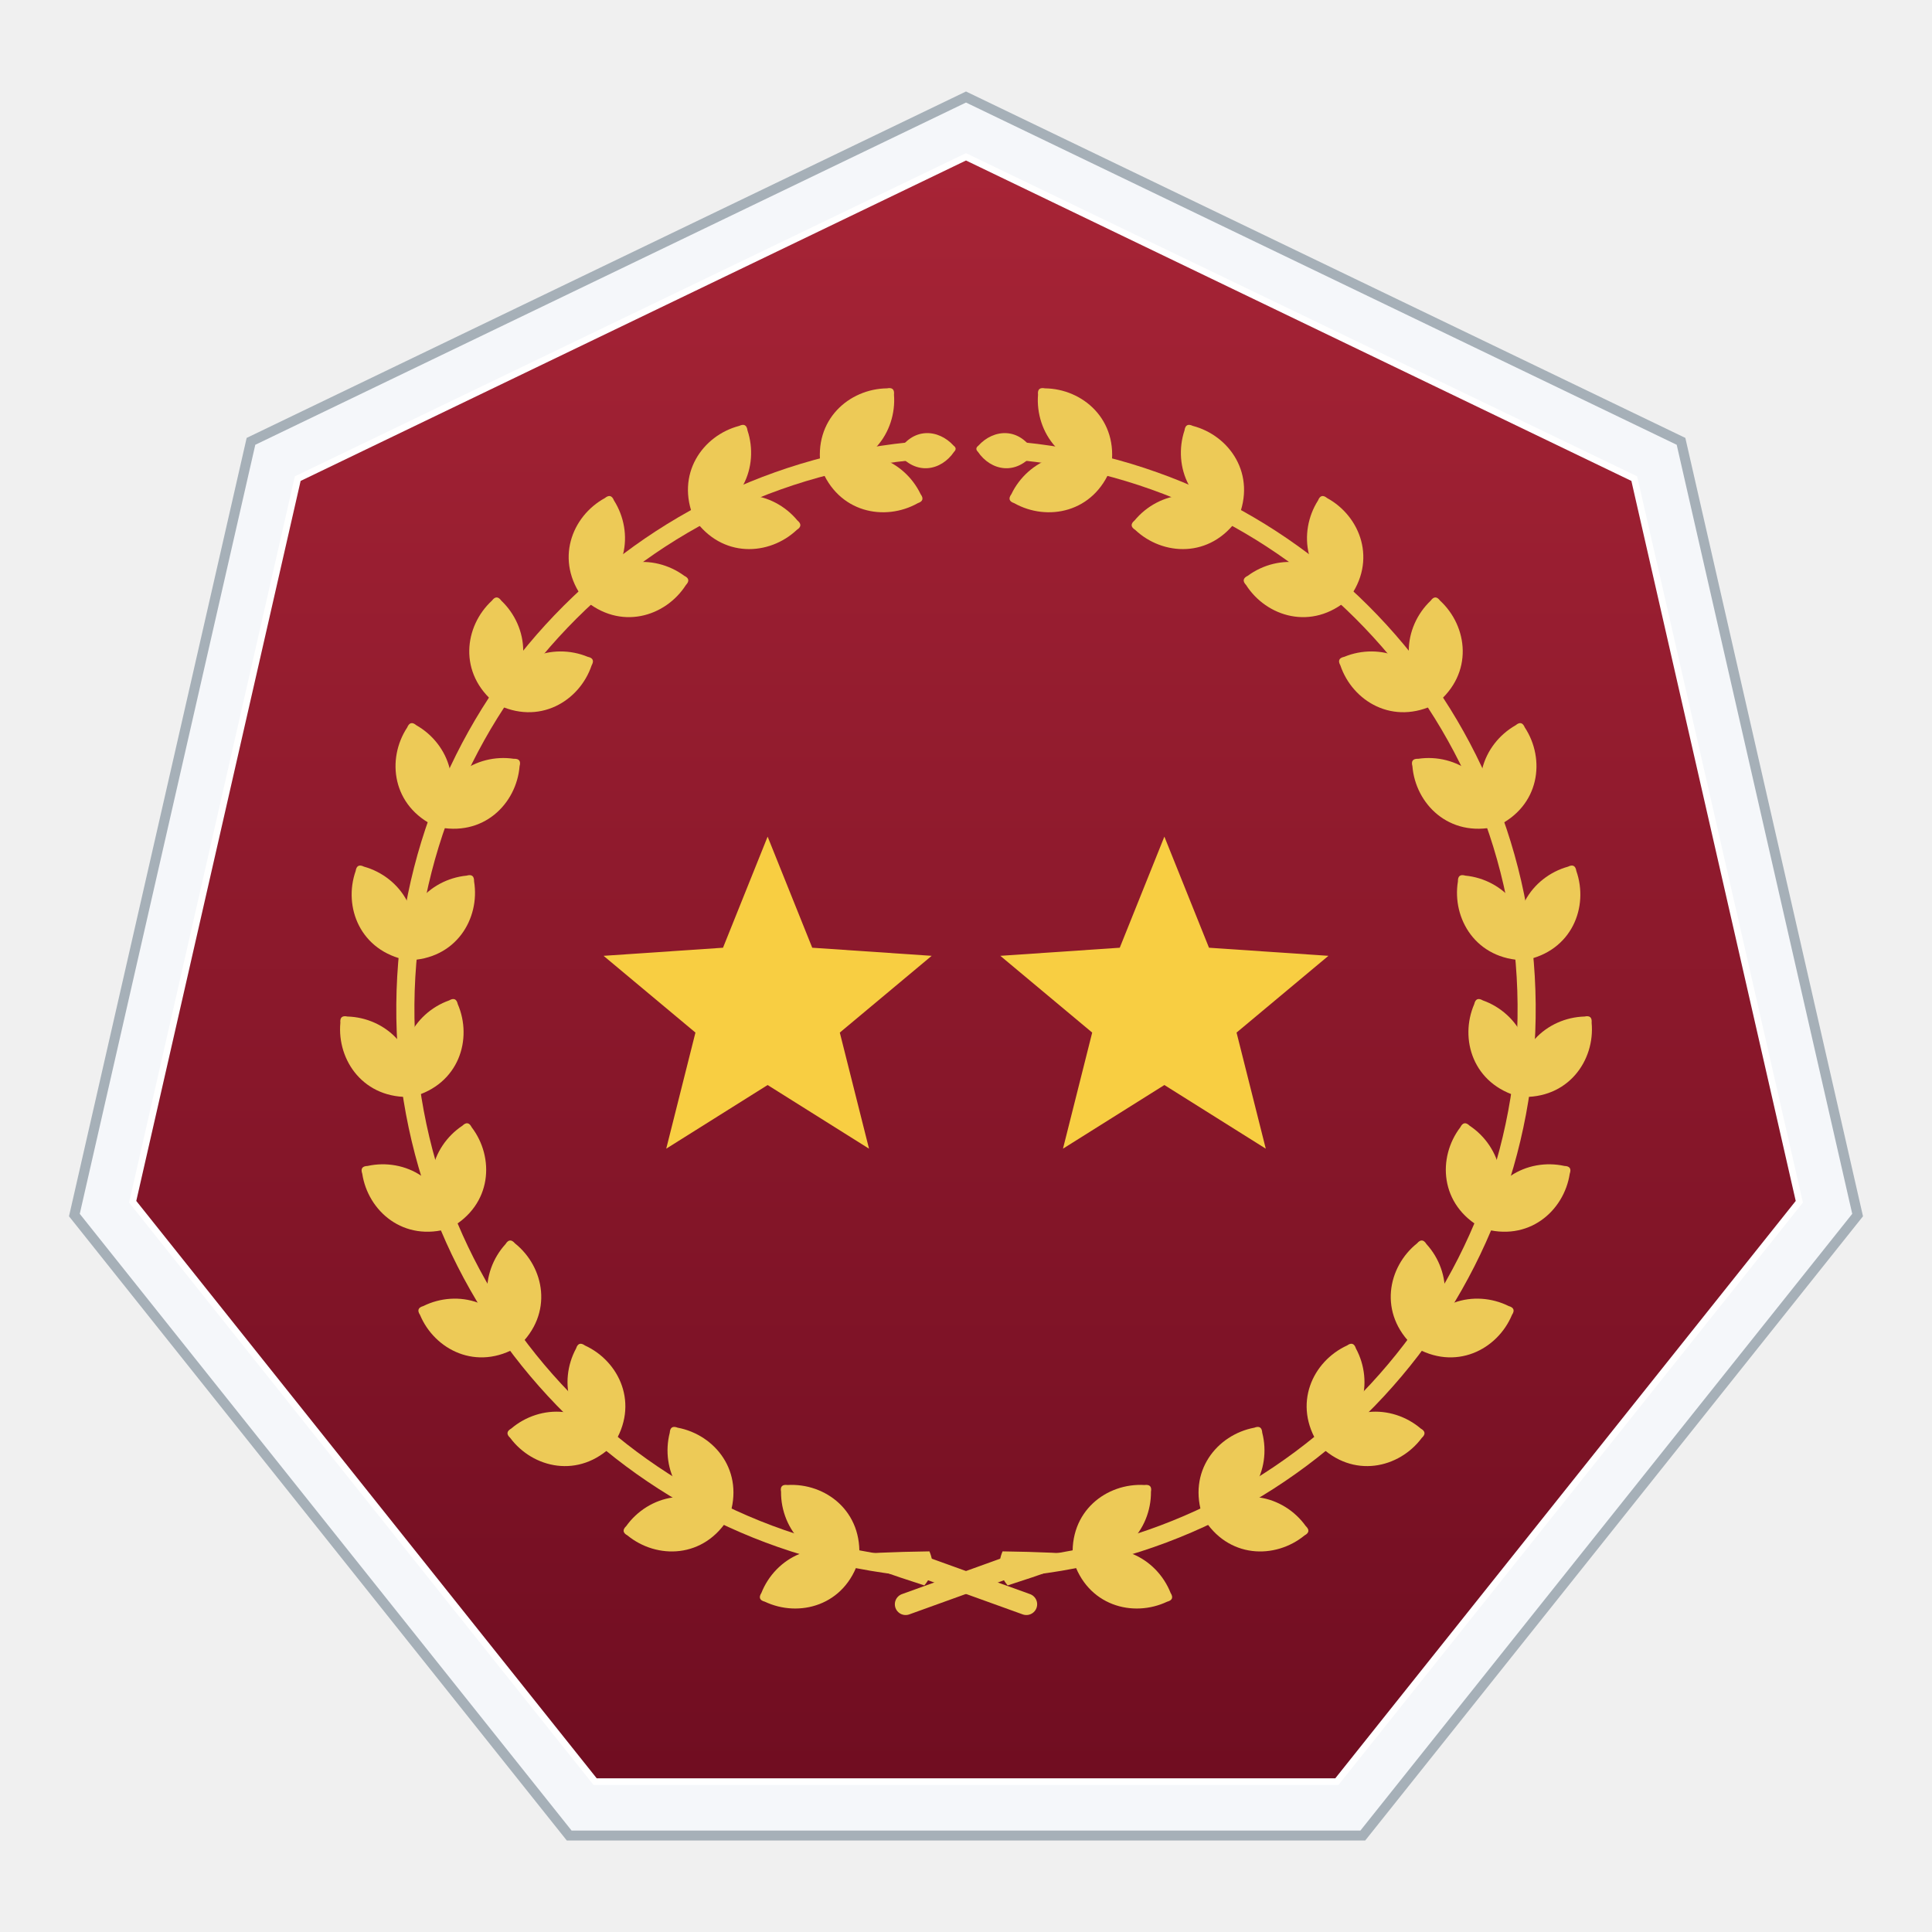
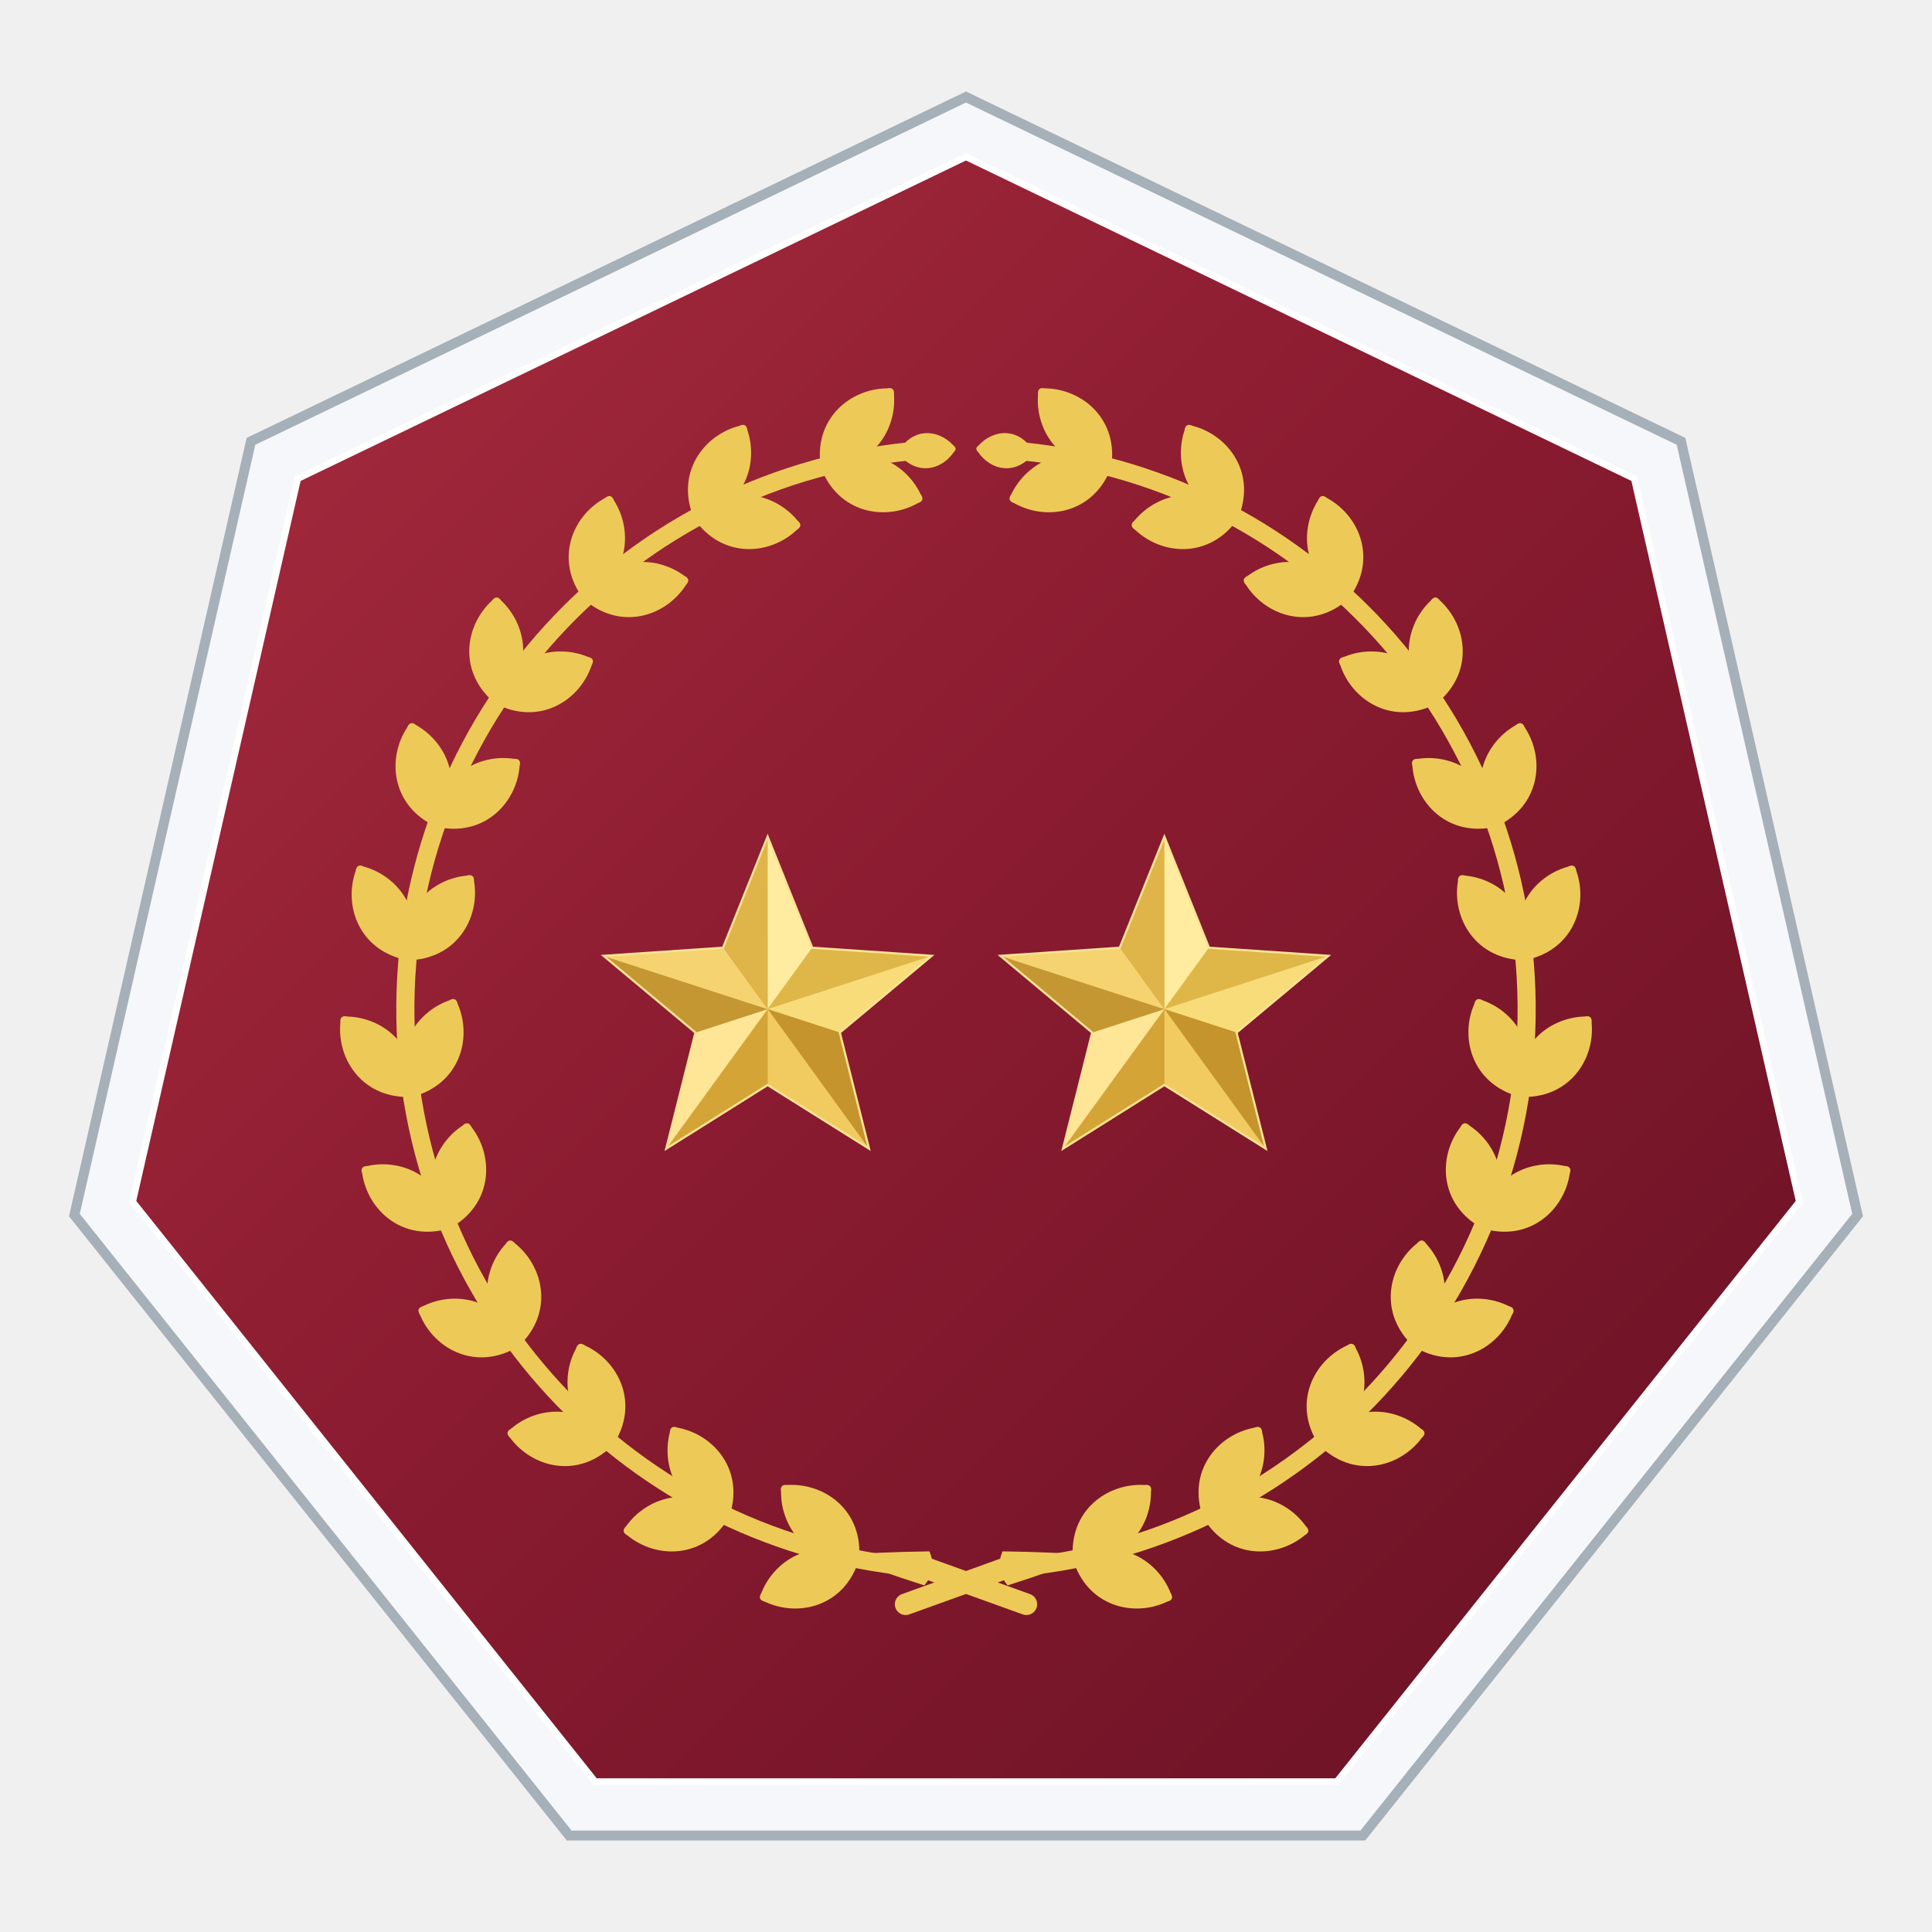
<svg xmlns="http://www.w3.org/2000/svg" viewBox="0 0 224 224" width="896" height="896">
  <defs>
    <linearGradient id="steel" x1="0" y1="0" x2="1" y2="1" gradientUnits="objectBoundingBox">
      <stop offset="0" stop-color="#fafcfd" />
      <stop offset=".28" stop-color="#b3bdc6" />
      <stop offset=".5" stop-color="#f4f7fa" />
      <stop offset=".72" stop-color="#8a959f" />
      <stop offset="1" stop-color="#dfe6ec" />
    </linearGradient>
    <linearGradient id="silverFace" x1="0" y1="0" x2="0.85" y2="1">
      <stop stop-color="#ffffff" />
      <stop offset=".48" stop-color="#e0e7ed" />
      <stop offset="1" stop-color="#a9b4bf" />
    </linearGradient>
    <linearGradient id="silverDark" x1="0" y1="0" x2="1" y2="1">
      <stop stop-color="#26313b" />
      <stop offset=".5" stop-color="#7e8a96" />
      <stop offset="1" stop-color="#1c252d" />
    </linearGradient>
-     <linearGradient id="charcoal" x1="0" y1="0" x2="0" y2="1">
-       <stop stop-color="#20252b" />
-       <stop offset="1" stop-color="#0c1015" />
+     <linearGradient id="academyBackground" gradientUnits="userSpaceOnUse" x1="0" y1="0" x2="224" y2="224">
+       <stop offset="0" stop-color="#eef3f6" />
+       <stop offset=".48" stop-color="#dce4eb" />
+       <stop offset="1" stop-color="#aebbc8" />
    </linearGradient>
-     <linearGradient id="army" x1="0" y1="0" x2="0" y2="1">
-       <stop stop-color="#355537" />
-       <stop offset="1" stop-color="#1c3526" />
+     <linearGradient id="charcoal" gradientUnits="userSpaceOnUse" x1="0" y1="0" x2="224" y2="224">
+       <stop offset="0" stop-color="#25323c" />
+       <stop offset=".48" stop-color="#182128" />
+       <stop offset="1" stop-color="#0c131b" />
    </linearGradient>
-     <linearGradient id="sapphire" x1="0" y1="0" x2="0" y2="1">
-       <stop stop-color="#123b61" />
-       <stop offset="1" stop-color="#081f39" />
+     <linearGradient id="navy" gradientUnits="userSpaceOnUse" x1="0" y1="0" x2="224" y2="224">
+       <stop offset="0" stop-color="#263442" />
+       <stop offset=".48" stop-color="#172431" />
+       <stop offset="1" stop-color="#0d1722" />
    </linearGradient>
-     <linearGradient id="ruby" x1="0" y1="0" x2="0" y2="1">
-       <stop stop-color="#a72436" />
-       <stop offset="1" stop-color="#700d21" />
+     <linearGradient id="army" gradientUnits="userSpaceOnUse" x1="0" y1="0" x2="224" y2="224">
+       <stop offset="0" stop-color="#3f6041" />
+       <stop offset=".48" stop-color="#294a32" />
+       <stop offset="1" stop-color="#182e22" />
    </linearGradient>
-     <linearGradient id="obsidian" x1="0" y1="0" x2="0" y2="1">
-       <stop stop-color="#1e2225" />
-       <stop offset="1" stop-color="#070b0e" />
+     <linearGradient id="sapphire" gradientUnits="userSpaceOnUse" x1="0" y1="0" x2="224" y2="224">
+       <stop offset="0" stop-color="#20476b" />
+       <stop offset=".48" stop-color="#103451" />
+       <stop offset="1" stop-color="#091e34" />
    </linearGradient>
-     <linearGradient id="crimson" x1="0" y1="0" x2="0" y2="1">
-       <stop stop-color="#aa1830" />
-       <stop offset="1" stop-color="#5c091b" />
+     <linearGradient id="ruby" gradientUnits="userSpaceOnUse" x1="0" y1="0" x2="224" y2="224">
+       <stop offset="0" stop-color="#af3042" />
+       <stop offset=".48" stop-color="#8a1b30" />
+       <stop offset="1" stop-color="#620f22" />
+     </linearGradient>
+     <linearGradient id="obsidian" gradientUnits="userSpaceOnUse" x1="0" y1="0" x2="224" y2="224">
+       <stop offset="0" stop-color="#2d3439" />
+       <stop offset=".48" stop-color="#191f24" />
+       <stop offset="1" stop-color="#080d12" />
+     </linearGradient>
+     <linearGradient id="crimson" gradientUnits="userSpaceOnUse" x1="0" y1="0" x2="224" y2="224">
+       <stop offset="0" stop-color="#b62b3e" />
+       <stop offset=".48" stop-color="#8b172c" />
+       <stop offset="1" stop-color="#580e21" />
    </linearGradient>
    <linearGradient id="gold" x1="0" y1="0" x2=".8" y2="1">
      <stop stop-color="#fff0a7" />
      <stop offset=".35" stop-color="#f5d66d" />
      <stop offset=".7" stop-color="#dfaf3e" />
      <stop offset="1" stop-color="#b88124" />
    </linearGradient>
    <linearGradient id="supremeGold" x1="0" y1="0" x2="1" y2="1">
      <stop stop-color="#fff5b8" />
      <stop offset=".28" stop-color="#f8db75" />
      <stop offset=".6" stop-color="#eabd4b" />
      <stop offset="1" stop-color="#a7681c" />
    </linearGradient>
  </defs>
  <polygon points="112,10.607 195.402,50.772 216,141.019 158.284,213.393 65.716,213.393 8,141.019 28.598,50.772" fill="#a6b0b8" />
  <polygon points="112,11.888 194.401,51.57 214.752,140.735 157.729,212.239 66.271,212.239 9.248,140.735 29.599,51.57" fill="#f5f7fa" />
  <polygon points="112,17.755 189.814,55.228 209.032,139.429 155.183,206.953 68.817,206.953 14.968,139.429 34.186,55.228" fill="#ffffff" />
  <polygon points="112,18.608 189.146,55.76 208.2,139.239 154.813,206.184 69.187,206.184 15.8,139.239 34.854,55.76" fill="url(#ruby)" />
  <g data-general-layout="optical" transform="translate(0 5)">
    <g data-laurel="general" data-circle-radius="65">
      <g>
        <path d="M107.466,176.842 A65 65 0 0 1 108.598,47.089" fill="none" stroke="#edca57" stroke-width="2.1" stroke-linecap="round" />
        <path d="M107.761,174.869 Q101.561,174.951 97.378,175.334 Q101.266,176.924 107.171,178.815 Q108.676,177.023 107.761,174.869Z" fill="#edca57" data-branch-root="tapered" />
        <path d="M99.597 175.806 C100.114 170.199 95.673 166.917 91.305 167.174 Q90.388 167.054 90.555 167.963 C90.52 172.339 94.025 176.607 99.597 175.806Z" fill="#edca57" />
        <path d="M99.597 175.806 C94.731 172.975 89.883 175.62 88.276 179.69 Q87.78 180.471 88.675 180.702 C92.629 182.577 97.976 181.198 99.597 175.806Z" fill="#edca57" />
        <path d="M84.53 170.91 C86.388 165.595 82.873 161.336 78.572 160.529 Q77.711 160.19 77.653 161.113 C76.561 165.35 78.929 170.339 84.53 170.91Z" fill="#edca57" />
        <path d="M84.53 170.91 C80.492 166.986 75.149 168.379 72.605 171.94 Q71.935 172.577 72.747 173.019 C76.13 175.795 81.653 175.75 84.53 170.91Z" fill="#edca57" />
        <path d="M71.094 162.514 C74.183 157.807 71.802 152.824 67.824 151 Q67.072 150.463 66.792 151.345 C64.707 155.192 65.797 160.606 71.094 162.514Z" fill="#edca57" />
        <path d="M71.094 162.514 C68.126 157.73 62.604 157.79 59.274 160.629 Q58.47 161.085 59.152 161.71 C61.762 165.222 67.132 166.514 71.094 162.514Z" fill="#edca57" />
        <path d="M60.089 151.118 C64.224 147.297 63.12 141.886 59.702 139.155 Q59.101 138.452 58.617 139.239 C55.663 142.468 55.411 147.985 60.089 151.118Z" fill="#edca57" />
        <path d="M60.089 151.118 C58.366 145.758 52.994 144.479 49.076 146.429 Q48.185 146.677 48.695 147.448 C50.379 151.488 55.276 154.04 60.089 151.118Z" fill="#edca57" />
        <path d="M52.167 137.398 C57.104 134.691 57.342 129.174 54.686 125.696 Q54.273 124.869 53.613 125.515 C49.966 127.934 48.386 133.226 52.167 137.398Z" fill="#edca57" />
        <path d="M52.167 137.398 C51.792 131.78 46.889 129.24 42.616 130.183 Q41.692 130.209 42 131.081 C42.657 135.407 46.791 139.069 52.167 137.398Z" fill="#edca57" />
        <path d="M47.8 122.168 C53.245 120.736 54.811 115.44 53.075 111.423 Q52.875 110.521 52.077 110.989 C47.954 112.453 45.141 117.206 47.8 122.168Z" fill="#edca57" />
        <path d="M47.8 122.168 C48.796 116.627 44.652 112.976 40.278 112.858 Q39.375 112.659 39.463 113.579 C39.054 117.936 42.179 122.489 47.8 122.168Z" fill="#edca57" />
        <path d="M47.247 106.335 C52.877 106.263 55.677 101.503 54.965 97.185 Q54.989 96.261 54.102 96.522 C49.746 96.945 45.868 100.876 47.247 106.335Z" fill="#edca57" />
        <path d="M47.247 106.335 C49.554 101.199 46.417 96.654 42.201 95.481 Q41.373 95.07 41.236 95.984 C39.784 100.113 41.716 105.286 47.247 106.335Z" fill="#edca57" />
        <path d="M50.541 90.838 C56.021 92.13 59.89 88.189 60.243 83.827 Q60.49 82.936 59.566 82.975 C55.238 82.332 50.523 85.208 50.541 90.838Z" fill="#edca57" />
        <path d="M50.541 90.838 C54.022 86.413 52.077 81.244 48.27 79.086 Q47.566 78.487 47.213 79.341 C44.805 82.995 45.428 88.482 50.541 90.838Z" fill="#edca57" />
        <path d="M57.486 76.598 C62.491 79.178 67.198 76.29 68.596 72.143 Q69.051 71.338 68.145 71.153 C64.101 69.481 58.831 71.131 57.486 76.598Z" fill="#edca57" />
        <path d="M57.486 76.598 C61.934 73.146 61.298 67.661 58.126 64.646 Q57.588 63.894 57.038 64.637 C53.818 67.601 53.094 73.076 57.486 76.598Z" fill="#edca57" />
        <path d="M67.67 64.462 C71.902 68.176 77.168 66.512 79.528 62.826 Q80.164 62.156 79.33 61.757 C75.81 59.156 70.297 59.482 67.67 64.462Z" fill="#edca57" />
        <path d="M67.67 64.462 C72.821 62.188 73.531 56.712 71.182 53.019 Q70.842 52.16 70.129 52.748 C66.288 54.844 64.261 59.981 67.67 64.462Z" fill="#edca57" />
        <path d="M80.487 55.15 C83.695 59.777 89.207 59.437 92.388 56.431 Q93.168 55.935 92.455 55.345 C89.669 51.971 84.241 50.954 80.487 55.15Z" fill="#edca57" />
        <path d="M80.487 55.15 C86.035 54.19 88.049 49.048 86.664 44.897 Q86.541 43.98 85.707 44.378 C81.473 45.483 78.263 49.977 80.487 55.15Z" fill="#edca57" />
        <path d="M95.177 49.215 C97.17 54.48 102.6 55.484 106.414 53.337 Q107.291 53.044 106.742 52.3 C104.855 48.352 99.834 46.052 95.177 49.215Z" fill="#edca57" />
        <path d="M95.177 49.215 C100.792 49.626 103.99 45.123 103.65 40.76 Q103.753 39.842 102.847 40.026 C98.471 40.074 94.27 43.658 95.177 49.215Z" fill="#edca57" />
        <path d="M104.078 47.485 C106.179 50.218 109.135 49.568 110.619 47.382 Q111.001 47 110.569 46.676 C108.796 44.718 105.778 44.486 104.078 47.485Z" fill="#edca57" />
        <path d="M107.466,176.842 L119 181" fill="none" stroke="#edca57" stroke-width="2.5" stroke-linecap="round" />
      </g>
      <g transform="translate(224 0) scale(-1 1)">
        <path d="M107.466,176.842 A65 65 0 0 1 108.598,47.089" fill="none" stroke="#edca57" stroke-width="2.1" stroke-linecap="round" />
        <path d="M107.761,174.869 Q101.561,174.951 97.378,175.334 Q101.266,176.924 107.171,178.815 Q108.676,177.023 107.761,174.869Z" fill="#edca57" data-branch-root="tapered" />
        <path d="M99.597 175.806 C100.114 170.199 95.673 166.917 91.305 167.174 Q90.388 167.054 90.555 167.963 C90.52 172.339 94.025 176.607 99.597 175.806Z" fill="#edca57" />
        <path d="M99.597 175.806 C94.731 172.975 89.883 175.62 88.276 179.69 Q87.78 180.471 88.675 180.702 C92.629 182.577 97.976 181.198 99.597 175.806Z" fill="#edca57" />
        <path d="M84.53 170.91 C86.388 165.595 82.873 161.336 78.572 160.529 Q77.711 160.19 77.653 161.113 C76.561 165.35 78.929 170.339 84.53 170.91Z" fill="#edca57" />
        <path d="M84.53 170.91 C80.492 166.986 75.149 168.379 72.605 171.94 Q71.935 172.577 72.747 173.019 C76.13 175.795 81.653 175.75 84.53 170.91Z" fill="#edca57" />
        <path d="M71.094 162.514 C74.183 157.807 71.802 152.824 67.824 151 Q67.072 150.463 66.792 151.345 C64.707 155.192 65.797 160.606 71.094 162.514Z" fill="#edca57" />
        <path d="M71.094 162.514 C68.126 157.73 62.604 157.79 59.274 160.629 Q58.47 161.085 59.152 161.71 C61.762 165.222 67.132 166.514 71.094 162.514Z" fill="#edca57" />
        <path d="M60.089 151.118 C64.224 147.297 63.12 141.886 59.702 139.155 Q59.101 138.452 58.617 139.239 C55.663 142.468 55.411 147.985 60.089 151.118Z" fill="#edca57" />
        <path d="M60.089 151.118 C58.366 145.758 52.994 144.479 49.076 146.429 Q48.185 146.677 48.695 147.448 C50.379 151.488 55.276 154.04 60.089 151.118Z" fill="#edca57" />
        <path d="M52.167 137.398 C57.104 134.691 57.342 129.174 54.686 125.696 Q54.273 124.869 53.613 125.515 C49.966 127.934 48.386 133.226 52.167 137.398Z" fill="#edca57" />
        <path d="M52.167 137.398 C51.792 131.78 46.889 129.24 42.616 130.183 Q41.692 130.209 42 131.081 C42.657 135.407 46.791 139.069 52.167 137.398Z" fill="#edca57" />
        <path d="M47.8 122.168 C53.245 120.736 54.811 115.44 53.075 111.423 Q52.875 110.521 52.077 110.989 C47.954 112.453 45.141 117.206 47.8 122.168Z" fill="#edca57" />
        <path d="M47.8 122.168 C48.796 116.627 44.652 112.976 40.278 112.858 Q39.375 112.659 39.463 113.579 C39.054 117.936 42.179 122.489 47.8 122.168Z" fill="#edca57" />
        <path d="M47.247 106.335 C52.877 106.263 55.677 101.503 54.965 97.185 Q54.989 96.261 54.102 96.522 C49.746 96.945 45.868 100.876 47.247 106.335Z" fill="#edca57" />
        <path d="M47.247 106.335 C49.554 101.199 46.417 96.654 42.201 95.481 Q41.373 95.07 41.236 95.984 C39.784 100.113 41.716 105.286 47.247 106.335Z" fill="#edca57" />
        <path d="M50.541 90.838 C56.021 92.13 59.89 88.189 60.243 83.827 Q60.49 82.936 59.566 82.975 C55.238 82.332 50.523 85.208 50.541 90.838Z" fill="#edca57" />
        <path d="M50.541 90.838 C54.022 86.413 52.077 81.244 48.27 79.086 Q47.566 78.487 47.213 79.341 C44.805 82.995 45.428 88.482 50.541 90.838Z" fill="#edca57" />
        <path d="M57.486 76.598 C62.491 79.178 67.198 76.29 68.596 72.143 Q69.051 71.338 68.145 71.153 C64.101 69.481 58.831 71.131 57.486 76.598Z" fill="#edca57" />
        <path d="M57.486 76.598 C61.934 73.146 61.298 67.661 58.126 64.646 Q57.588 63.894 57.038 64.637 C53.818 67.601 53.094 73.076 57.486 76.598Z" fill="#edca57" />
        <path d="M67.67 64.462 C71.902 68.176 77.168 66.512 79.528 62.826 Q80.164 62.156 79.33 61.757 C75.81 59.156 70.297 59.482 67.67 64.462Z" fill="#edca57" />
        <path d="M67.67 64.462 C72.821 62.188 73.531 56.712 71.182 53.019 Q70.842 52.16 70.129 52.748 C66.288 54.844 64.261 59.981 67.67 64.462Z" fill="#edca57" />
        <path d="M80.487 55.15 C83.695 59.777 89.207 59.437 92.388 56.431 Q93.168 55.935 92.455 55.345 C89.669 51.971 84.241 50.954 80.487 55.15Z" fill="#edca57" />
        <path d="M80.487 55.15 C86.035 54.19 88.049 49.048 86.664 44.897 Q86.541 43.98 85.707 44.378 C81.473 45.483 78.263 49.977 80.487 55.15Z" fill="#edca57" />
        <path d="M95.177 49.215 C97.17 54.48 102.6 55.484 106.414 53.337 Q107.291 53.044 106.742 52.3 C104.855 48.352 99.834 46.052 95.177 49.215Z" fill="#edca57" />
        <path d="M95.177 49.215 C100.792 49.626 103.99 45.123 103.65 40.76 Q103.753 39.842 102.847 40.026 C98.471 40.074 94.27 43.658 95.177 49.215Z" fill="#edca57" />
        <path d="M104.078 47.485 C106.179 50.218 109.135 49.568 110.619 47.382 Q111.001 47 110.569 46.676 C108.796 44.718 105.778 44.486 104.078 47.485Z" fill="#edca57" />
        <path d="M107.466,176.842 L119 181" fill="none" stroke="#edca57" stroke-width="2.5" stroke-linecap="round" />
      </g>
    </g>
    <g data-star-count="2" data-star-radius="20">
-       <polygon points="89,92 94.173,104.881 108.021,105.82 97.369,114.719 100.756,128.18 89,120.8 77.244,128.18 80.631,114.719 69.979,105.82 83.827,104.881" fill="#f8ce42" data-star-style="flat" />
-       <polygon points="135,92 140.173,104.881 154.021,105.82 143.369,114.719 146.756,128.18 135,120.8 123.244,128.18 126.631,114.719 115.979,105.82 129.827,104.881" fill="#f8ce42" data-star-style="flat" />
+       <g data-star-style="ceremonial">
+         <polygon points="89,92 94.173,104.881 108.021,105.82 97.369,114.719 100.756,128.18 89,120.8 77.244,128.18 80.631,114.719 69.979,105.82 83.827,104.881" fill="url(#gold)" />
+         <polygon points="89,112 89,92 94.173,104.881" fill="#ffeca0" />
+         <polygon points="89,112 94.173,104.881 108.021,105.82" fill="#dfb748" />
+         <polygon points="89,112 108.021,105.82 97.369,114.719" fill="#f8dc79" />
+         <polygon points="89,112 97.369,114.719 100.756,128.18" fill="#c5942d" />
+         <polygon points="89,112 100.756,128.18 89,120.8" fill="#f1cb60" />
+         <polygon points="89,112 89,120.8 77.244,128.18" fill="#d4a437" />
+         <polygon points="89,112 77.244,128.18 80.631,114.719" fill="#ffe697" />
+         <polygon points="89,112 80.631,114.719 69.979,105.82" fill="#c59732" />
+         <polygon points="89,112 69.979,105.82 83.827,104.881" fill="#f5d371" />
+         <polygon points="89,112 83.827,104.881 89,92" fill="#dfb448" />
+         <polygon points="89,92 94.173,104.881 108.021,105.82 97.369,114.719 100.756,128.18 89,120.8 77.244,128.18 80.631,114.719 69.979,105.82 83.827,104.881" fill="none" stroke="#fae394" stroke-width=".25" stroke-linejoin="miter" />
+       </g>
+       <g data-star-style="ceremonial">
+         <polygon points="135,92 140.173,104.881 154.021,105.82 143.369,114.719 146.756,128.18 135,120.8 123.244,128.18 126.631,114.719 115.979,105.82 129.827,104.881" fill="url(#gold)" />
+         <polygon points="135,112 135,92 140.173,104.881" fill="#ffeca0" />
+         <polygon points="135,112 140.173,104.881 154.021,105.82" fill="#dfb748" />
+         <polygon points="135,112 154.021,105.82 143.369,114.719" fill="#f8dc79" />
+         <polygon points="135,112 143.369,114.719 146.756,128.18" fill="#c5942d" />
+         <polygon points="135,112 146.756,128.18 135,120.8" fill="#f1cb60" />
+         <polygon points="135,112 135,120.8 123.244,128.18" fill="#d4a437" />
+         <polygon points="135,112 123.244,128.18 126.631,114.719" fill="#ffe697" />
+         <polygon points="135,112 126.631,114.719 115.979,105.82" fill="#c59732" />
+         <polygon points="135,112 115.979,105.82 129.827,104.881" fill="#f5d371" />
+         <polygon points="135,112 129.827,104.881 135,92" fill="#dfb448" />
+         <polygon points="135,92 140.173,104.881 154.021,105.82 143.369,114.719 146.756,128.18 135,120.8 123.244,128.18 126.631,114.719 115.979,105.82 129.827,104.881" fill="none" stroke="#fae394" stroke-width=".25" stroke-linejoin="miter" />
+       </g>
    </g>
  </g>
</svg>
